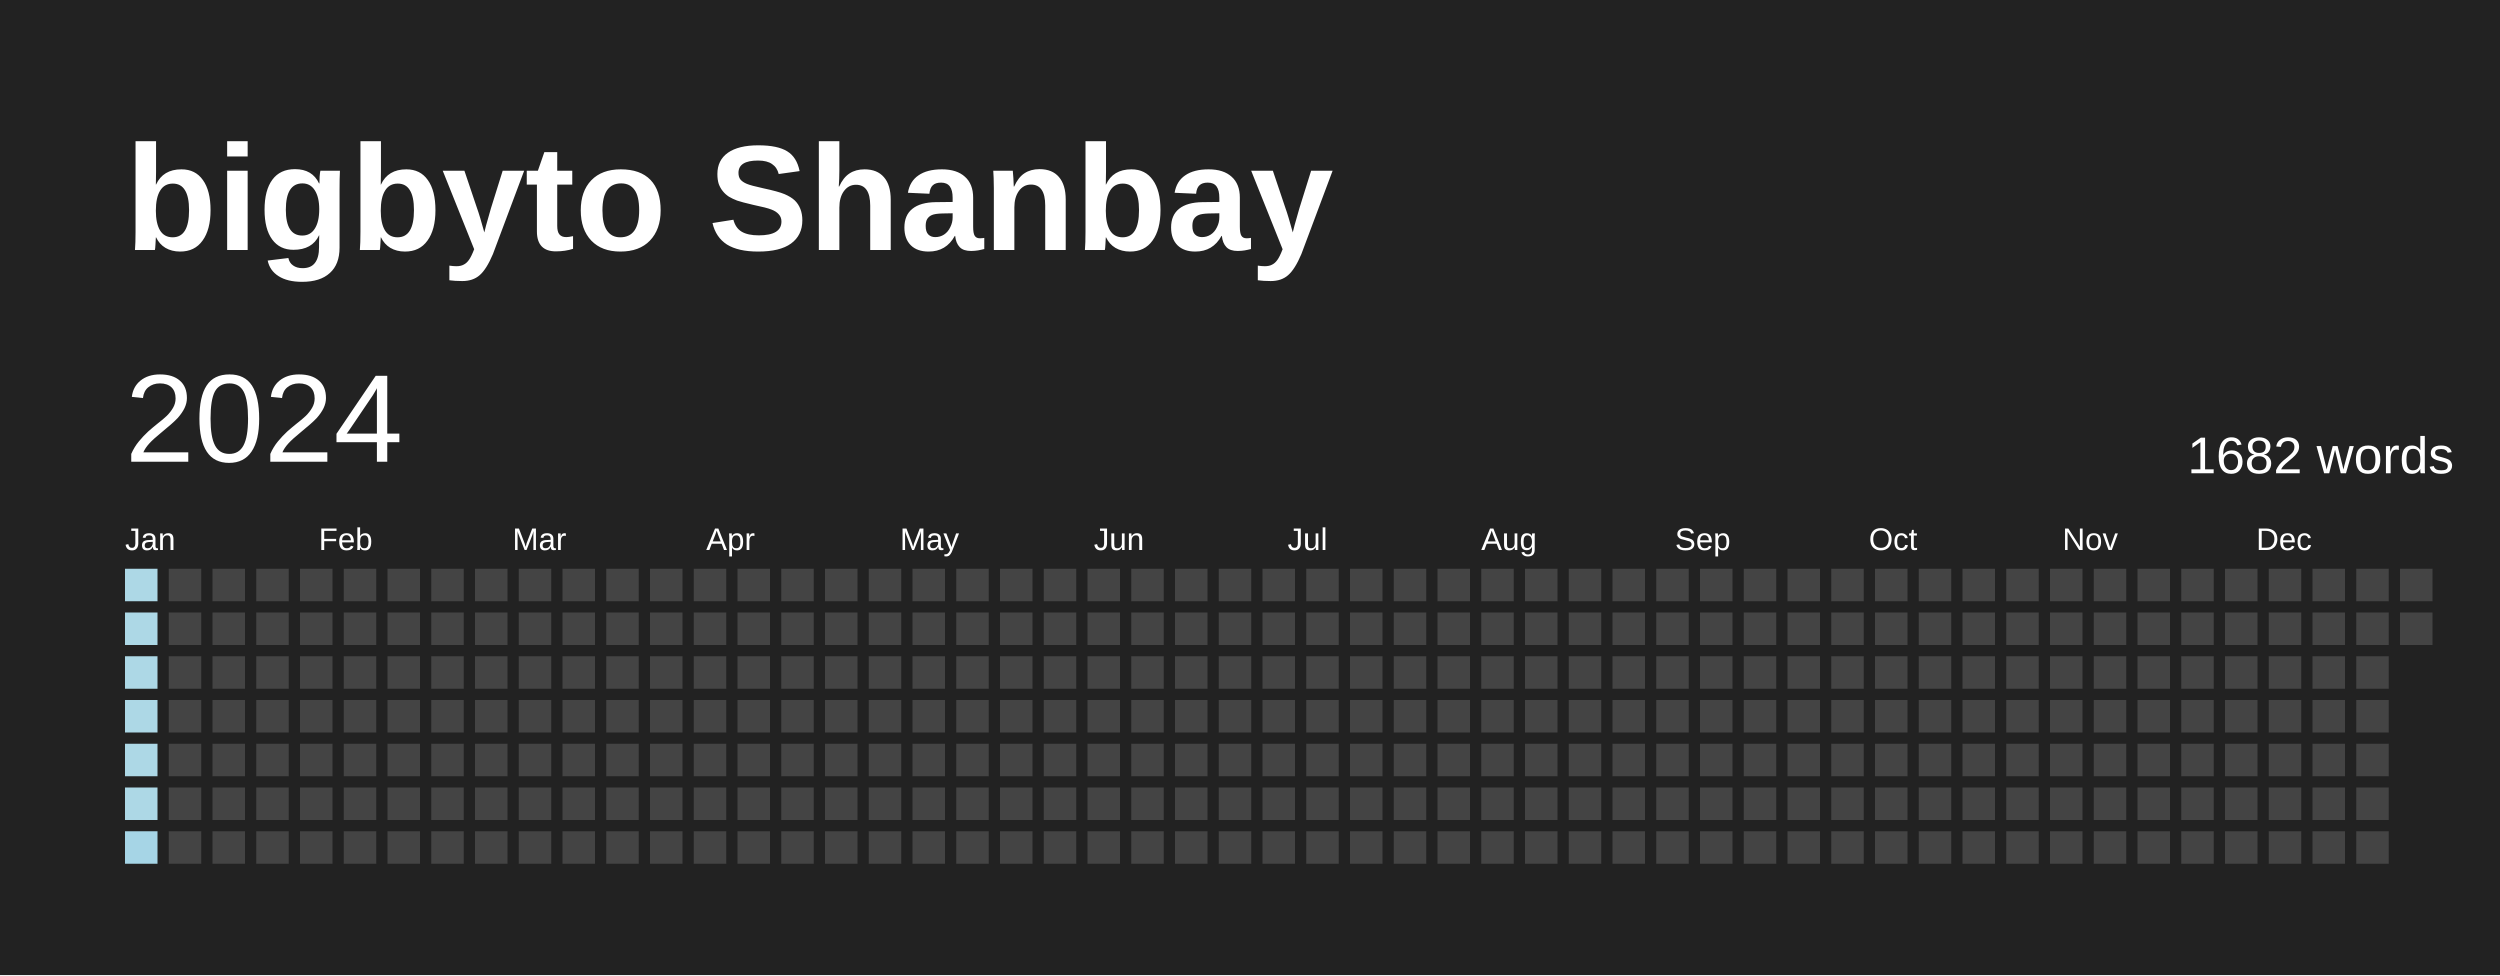
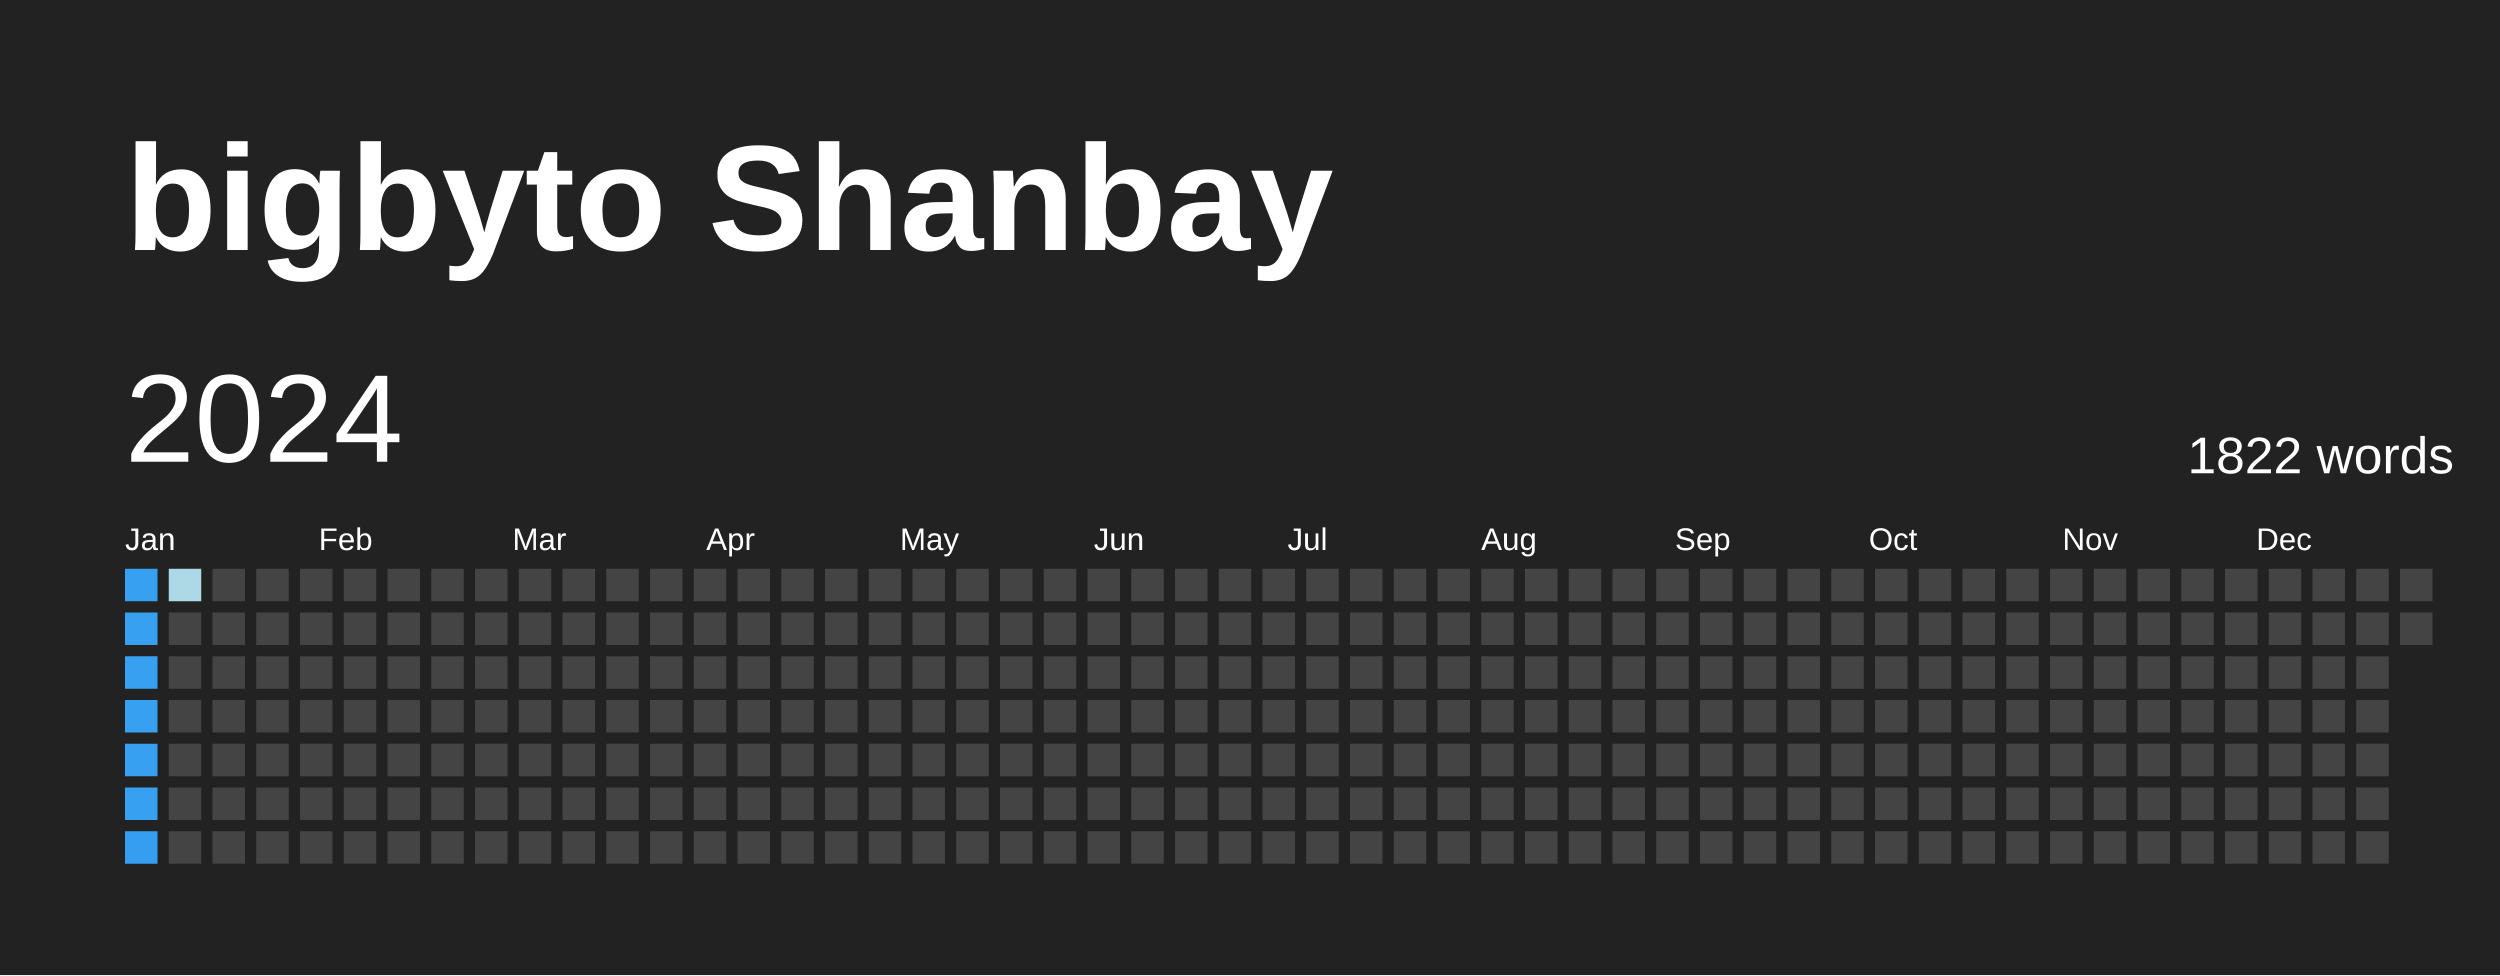
<svg xmlns="http://www.w3.org/2000/svg" baseProfile="full" height="78mm" version="1.1" viewBox="0,0,200,78" width="200mm">
  <defs />
  <rect fill="#222222" height="78" width="200" x="0" y="0" />
  <text fill="#FFFFFF" style="font-size:12px; font-family:Arial; font-weight:bold;" x="10" y="20">bigbyto Shanbay</text>
  <text dominant-baseline="hanging" fill="#FFFFFF" style="font-size:10.0px; font-family:Arial;" x="10" y="30">2024</text>
-   <text dominant-baseline="hanging" fill="#FFFFFF" style="font-size:4.125px; font-family:Arial;" x="175" y="35">1682 words</text>
+   <text dominant-baseline="hanging" fill="#FFFFFF" style="font-size:4.125px; font-family:Arial;" x="175" y="35">1822 words</text>
  <text fill="#FFFFFF" style="font-size:2.5px; font-family:Arial" x="10.0" y="44">Jan</text>
  <text fill="#FFFFFF" style="font-size:2.5px; font-family:Arial" x="25.5" y="44">Feb</text>
  <text fill="#FFFFFF" style="font-size:2.5px; font-family:Arial" x="41.0" y="44">Mar</text>
  <text fill="#FFFFFF" style="font-size:2.5px; font-family:Arial" x="56.5" y="44">Apr</text>
  <text fill="#FFFFFF" style="font-size:2.5px; font-family:Arial" x="72.0" y="44">May</text>
  <text fill="#FFFFFF" style="font-size:2.5px; font-family:Arial" x="87.5" y="44">Jun</text>
  <text fill="#FFFFFF" style="font-size:2.5px; font-family:Arial" x="103.0" y="44">Jul</text>
  <text fill="#FFFFFF" style="font-size:2.5px; font-family:Arial" x="118.5" y="44">Aug</text>
  <text fill="#FFFFFF" style="font-size:2.5px; font-family:Arial" x="134.0" y="44">Sep</text>
  <text fill="#FFFFFF" style="font-size:2.5px; font-family:Arial" x="149.5" y="44">Oct</text>
  <text fill="#FFFFFF" style="font-size:2.5px; font-family:Arial" x="165.0" y="44">Nov</text>
  <text fill="#FFFFFF" style="font-size:2.5px; font-family:Arial" x="180.5" y="44">Dec</text>
-   <rect fill="#add8e6" height="2.6" width="2.6" x="10.0" y="45.5" />
-   <rect fill="#add8e6" height="2.6" width="2.6" x="10.0" y="49.0" />
-   <rect fill="#add8e6" height="2.6" width="2.6" x="10.0" y="52.5" />
-   <rect fill="#add8e6" height="2.6" width="2.6" x="10.0" y="56.0" />
-   <rect fill="#add8e6" height="2.6" width="2.6" x="10.0" y="59.5" />
-   <rect fill="#add8e6" height="2.6" width="2.6" x="10.0" y="63.0" />
-   <rect fill="#a6d5e6" height="2.6" width="2.6" x="10.0" y="66.5" />
-   <rect fill="#444444" height="2.6" width="2.6" x="13.5" y="45.5" />
+   <rect fill="#38a0f1" height="2.6" width="2.6" x="10.0" y="45.5" />
+   <rect fill="#38a0f1" height="2.6" width="2.6" x="10.0" y="49.0" />
+   <rect fill="#38a0f1" height="2.6" width="2.6" x="10.0" y="52.5" />
+   <rect fill="#38a0f1" height="2.6" width="2.6" x="10.0" y="56.0" />
+   <rect fill="#38a0f1" height="2.6" width="2.6" x="10.0" y="59.5" />
+   <rect fill="#38a0f1" height="2.6" width="2.6" x="10.0" y="63.0" />
+   <rect fill="#369ef1" height="2.6" width="2.6" x="10.0" y="66.5" />
+   <rect fill="#add8e6" height="2.6" width="2.6" x="13.5" y="45.5" />
  <rect fill="#444444" height="2.6" width="2.6" x="13.5" y="49.0" />
  <rect fill="#444444" height="2.6" width="2.6" x="13.5" y="52.5" />
  <rect fill="#444444" height="2.6" width="2.6" x="13.5" y="56.0" />
  <rect fill="#444444" height="2.6" width="2.6" x="13.5" y="59.5" />
  <rect fill="#444444" height="2.6" width="2.6" x="13.5" y="63.0" />
  <rect fill="#444444" height="2.6" width="2.6" x="13.5" y="66.5" />
  <rect fill="#444444" height="2.6" width="2.6" x="17.0" y="45.5" />
  <rect fill="#444444" height="2.6" width="2.6" x="17.0" y="49.0" />
  <rect fill="#444444" height="2.6" width="2.6" x="17.0" y="52.5" />
  <rect fill="#444444" height="2.6" width="2.6" x="17.0" y="56.0" />
  <rect fill="#444444" height="2.6" width="2.6" x="17.0" y="59.5" />
  <rect fill="#444444" height="2.6" width="2.6" x="17.0" y="63.0" />
  <rect fill="#444444" height="2.6" width="2.6" x="17.0" y="66.5" />
  <rect fill="#444444" height="2.6" width="2.6" x="20.5" y="45.5" />
  <rect fill="#444444" height="2.6" width="2.6" x="20.5" y="49.0" />
  <rect fill="#444444" height="2.6" width="2.6" x="20.5" y="52.5" />
  <rect fill="#444444" height="2.6" width="2.6" x="20.5" y="56.0" />
  <rect fill="#444444" height="2.6" width="2.6" x="20.5" y="59.5" />
  <rect fill="#444444" height="2.6" width="2.6" x="20.5" y="63.0" />
  <rect fill="#444444" height="2.6" width="2.6" x="20.5" y="66.5" />
  <rect fill="#444444" height="2.6" width="2.6" x="24.0" y="45.5" />
  <rect fill="#444444" height="2.6" width="2.6" x="24.0" y="49.0" />
  <rect fill="#444444" height="2.6" width="2.6" x="24.0" y="52.5" />
  <rect fill="#444444" height="2.6" width="2.6" x="24.0" y="56.0" />
  <rect fill="#444444" height="2.6" width="2.6" x="24.0" y="59.5" />
  <rect fill="#444444" height="2.6" width="2.6" x="24.0" y="63.0" />
  <rect fill="#444444" height="2.6" width="2.6" x="24.0" y="66.5" />
  <rect fill="#444444" height="2.6" width="2.6" x="27.5" y="45.5" />
  <rect fill="#444444" height="2.6" width="2.6" x="27.5" y="49.0" />
  <rect fill="#444444" height="2.6" width="2.6" x="27.5" y="52.5" />
  <rect fill="#444444" height="2.6" width="2.6" x="27.5" y="56.0" />
  <rect fill="#444444" height="2.6" width="2.6" x="27.5" y="59.5" />
  <rect fill="#444444" height="2.6" width="2.6" x="27.5" y="63.0" />
  <rect fill="#444444" height="2.6" width="2.6" x="27.5" y="66.5" />
  <rect fill="#444444" height="2.6" width="2.6" x="31.0" y="45.5" />
  <rect fill="#444444" height="2.6" width="2.6" x="31.0" y="49.0" />
  <rect fill="#444444" height="2.6" width="2.6" x="31.0" y="52.5" />
  <rect fill="#444444" height="2.6" width="2.6" x="31.0" y="56.0" />
  <rect fill="#444444" height="2.6" width="2.6" x="31.0" y="59.5" />
  <rect fill="#444444" height="2.6" width="2.6" x="31.0" y="63.0" />
  <rect fill="#444444" height="2.6" width="2.6" x="31.0" y="66.5" />
  <rect fill="#444444" height="2.6" width="2.6" x="34.5" y="45.5" />
  <rect fill="#444444" height="2.6" width="2.6" x="34.5" y="49.0" />
  <rect fill="#444444" height="2.6" width="2.6" x="34.5" y="52.5" />
  <rect fill="#444444" height="2.6" width="2.6" x="34.5" y="56.0" />
  <rect fill="#444444" height="2.6" width="2.6" x="34.5" y="59.5" />
  <rect fill="#444444" height="2.6" width="2.6" x="34.5" y="63.0" />
  <rect fill="#444444" height="2.6" width="2.6" x="34.5" y="66.5" />
  <rect fill="#444444" height="2.6" width="2.6" x="38.0" y="45.5" />
  <rect fill="#444444" height="2.6" width="2.6" x="38.0" y="49.0" />
  <rect fill="#444444" height="2.6" width="2.6" x="38.0" y="52.5" />
  <rect fill="#444444" height="2.6" width="2.6" x="38.0" y="56.0" />
  <rect fill="#444444" height="2.6" width="2.6" x="38.0" y="59.5" />
  <rect fill="#444444" height="2.6" width="2.6" x="38.0" y="63.0" />
  <rect fill="#444444" height="2.6" width="2.6" x="38.0" y="66.5" />
  <rect fill="#444444" height="2.6" width="2.6" x="41.5" y="45.5" />
  <rect fill="#444444" height="2.6" width="2.6" x="41.5" y="49.0" />
  <rect fill="#444444" height="2.6" width="2.6" x="41.5" y="52.5" />
  <rect fill="#444444" height="2.6" width="2.6" x="41.5" y="56.0" />
  <rect fill="#444444" height="2.6" width="2.6" x="41.5" y="59.5" />
  <rect fill="#444444" height="2.6" width="2.6" x="41.5" y="63.0" />
  <rect fill="#444444" height="2.6" width="2.6" x="41.5" y="66.5" />
  <rect fill="#444444" height="2.6" width="2.6" x="45.0" y="45.5" />
  <rect fill="#444444" height="2.6" width="2.6" x="45.0" y="49.0" />
  <rect fill="#444444" height="2.6" width="2.6" x="45.0" y="52.5" />
  <rect fill="#444444" height="2.6" width="2.6" x="45.0" y="56.0" />
  <rect fill="#444444" height="2.6" width="2.6" x="45.0" y="59.5" />
  <rect fill="#444444" height="2.6" width="2.6" x="45.0" y="63.0" />
  <rect fill="#444444" height="2.6" width="2.6" x="45.0" y="66.5" />
  <rect fill="#444444" height="2.6" width="2.6" x="48.5" y="45.5" />
  <rect fill="#444444" height="2.6" width="2.6" x="48.5" y="49.0" />
  <rect fill="#444444" height="2.6" width="2.6" x="48.5" y="52.5" />
  <rect fill="#444444" height="2.6" width="2.6" x="48.5" y="56.0" />
  <rect fill="#444444" height="2.6" width="2.6" x="48.5" y="59.5" />
  <rect fill="#444444" height="2.6" width="2.6" x="48.5" y="63.0" />
  <rect fill="#444444" height="2.6" width="2.6" x="48.5" y="66.5" />
  <rect fill="#444444" height="2.6" width="2.6" x="52.0" y="45.5" />
  <rect fill="#444444" height="2.6" width="2.6" x="52.0" y="49.0" />
  <rect fill="#444444" height="2.6" width="2.6" x="52.0" y="52.5" />
  <rect fill="#444444" height="2.6" width="2.6" x="52.0" y="56.0" />
  <rect fill="#444444" height="2.6" width="2.6" x="52.0" y="59.5" />
  <rect fill="#444444" height="2.6" width="2.6" x="52.0" y="63.0" />
  <rect fill="#444444" height="2.6" width="2.6" x="52.0" y="66.5" />
  <rect fill="#444444" height="2.6" width="2.6" x="55.5" y="45.5" />
  <rect fill="#444444" height="2.6" width="2.6" x="55.5" y="49.0" />
  <rect fill="#444444" height="2.6" width="2.6" x="55.5" y="52.5" />
  <rect fill="#444444" height="2.6" width="2.6" x="55.5" y="56.0" />
  <rect fill="#444444" height="2.6" width="2.6" x="55.5" y="59.5" />
  <rect fill="#444444" height="2.6" width="2.6" x="55.5" y="63.0" />
  <rect fill="#444444" height="2.6" width="2.6" x="55.5" y="66.5" />
  <rect fill="#444444" height="2.6" width="2.6" x="59.0" y="45.5" />
  <rect fill="#444444" height="2.6" width="2.6" x="59.0" y="49.0" />
  <rect fill="#444444" height="2.6" width="2.6" x="59.0" y="52.5" />
  <rect fill="#444444" height="2.6" width="2.6" x="59.0" y="56.0" />
  <rect fill="#444444" height="2.6" width="2.6" x="59.0" y="59.5" />
  <rect fill="#444444" height="2.6" width="2.6" x="59.0" y="63.0" />
  <rect fill="#444444" height="2.6" width="2.6" x="59.0" y="66.5" />
  <rect fill="#444444" height="2.6" width="2.6" x="62.5" y="45.5" />
  <rect fill="#444444" height="2.6" width="2.6" x="62.5" y="49.0" />
  <rect fill="#444444" height="2.6" width="2.6" x="62.5" y="52.5" />
  <rect fill="#444444" height="2.6" width="2.6" x="62.5" y="56.0" />
  <rect fill="#444444" height="2.6" width="2.6" x="62.5" y="59.5" />
  <rect fill="#444444" height="2.6" width="2.6" x="62.5" y="63.0" />
  <rect fill="#444444" height="2.6" width="2.6" x="62.5" y="66.5" />
  <rect fill="#444444" height="2.6" width="2.6" x="66.0" y="45.5" />
  <rect fill="#444444" height="2.6" width="2.6" x="66.0" y="49.0" />
  <rect fill="#444444" height="2.6" width="2.6" x="66.0" y="52.5" />
  <rect fill="#444444" height="2.6" width="2.6" x="66.0" y="56.0" />
  <rect fill="#444444" height="2.6" width="2.6" x="66.0" y="59.5" />
  <rect fill="#444444" height="2.6" width="2.6" x="66.0" y="63.0" />
  <rect fill="#444444" height="2.6" width="2.6" x="66.0" y="66.5" />
  <rect fill="#444444" height="2.6" width="2.6" x="69.5" y="45.5" />
  <rect fill="#444444" height="2.6" width="2.6" x="69.5" y="49.0" />
  <rect fill="#444444" height="2.6" width="2.6" x="69.5" y="52.5" />
  <rect fill="#444444" height="2.6" width="2.6" x="69.5" y="56.0" />
  <rect fill="#444444" height="2.6" width="2.6" x="69.5" y="59.5" />
  <rect fill="#444444" height="2.6" width="2.6" x="69.5" y="63.0" />
  <rect fill="#444444" height="2.6" width="2.6" x="69.5" y="66.5" />
  <rect fill="#444444" height="2.6" width="2.6" x="73.0" y="45.5" />
  <rect fill="#444444" height="2.6" width="2.6" x="73.0" y="49.0" />
  <rect fill="#444444" height="2.6" width="2.6" x="73.0" y="52.5" />
  <rect fill="#444444" height="2.6" width="2.6" x="73.0" y="56.0" />
  <rect fill="#444444" height="2.6" width="2.6" x="73.0" y="59.5" />
  <rect fill="#444444" height="2.6" width="2.6" x="73.0" y="63.0" />
  <rect fill="#444444" height="2.6" width="2.6" x="73.0" y="66.5" />
  <rect fill="#444444" height="2.6" width="2.6" x="76.5" y="45.5" />
  <rect fill="#444444" height="2.6" width="2.6" x="76.5" y="49.0" />
  <rect fill="#444444" height="2.6" width="2.6" x="76.5" y="52.5" />
  <rect fill="#444444" height="2.6" width="2.6" x="76.5" y="56.0" />
  <rect fill="#444444" height="2.6" width="2.6" x="76.5" y="59.5" />
  <rect fill="#444444" height="2.6" width="2.6" x="76.5" y="63.0" />
  <rect fill="#444444" height="2.6" width="2.6" x="76.5" y="66.5" />
  <rect fill="#444444" height="2.6" width="2.6" x="80.0" y="45.5" />
  <rect fill="#444444" height="2.6" width="2.6" x="80.0" y="49.0" />
  <rect fill="#444444" height="2.6" width="2.6" x="80.0" y="52.5" />
  <rect fill="#444444" height="2.6" width="2.6" x="80.0" y="56.0" />
  <rect fill="#444444" height="2.6" width="2.6" x="80.0" y="59.5" />
  <rect fill="#444444" height="2.6" width="2.6" x="80.0" y="63.0" />
  <rect fill="#444444" height="2.6" width="2.6" x="80.0" y="66.5" />
  <rect fill="#444444" height="2.6" width="2.6" x="83.5" y="45.5" />
  <rect fill="#444444" height="2.6" width="2.6" x="83.5" y="49.0" />
  <rect fill="#444444" height="2.6" width="2.6" x="83.5" y="52.5" />
  <rect fill="#444444" height="2.6" width="2.6" x="83.5" y="56.0" />
  <rect fill="#444444" height="2.6" width="2.6" x="83.5" y="59.5" />
  <rect fill="#444444" height="2.6" width="2.6" x="83.5" y="63.0" />
  <rect fill="#444444" height="2.6" width="2.6" x="83.5" y="66.5" />
  <rect fill="#444444" height="2.6" width="2.6" x="87.0" y="45.5" />
  <rect fill="#444444" height="2.6" width="2.6" x="87.0" y="49.0" />
  <rect fill="#444444" height="2.6" width="2.6" x="87.0" y="52.5" />
  <rect fill="#444444" height="2.6" width="2.6" x="87.0" y="56.0" />
  <rect fill="#444444" height="2.6" width="2.6" x="87.0" y="59.5" />
  <rect fill="#444444" height="2.6" width="2.6" x="87.0" y="63.0" />
  <rect fill="#444444" height="2.6" width="2.6" x="87.0" y="66.5" />
  <rect fill="#444444" height="2.6" width="2.6" x="90.5" y="45.5" />
  <rect fill="#444444" height="2.6" width="2.6" x="90.5" y="49.0" />
  <rect fill="#444444" height="2.6" width="2.6" x="90.5" y="52.5" />
  <rect fill="#444444" height="2.6" width="2.6" x="90.5" y="56.0" />
  <rect fill="#444444" height="2.6" width="2.6" x="90.5" y="59.5" />
  <rect fill="#444444" height="2.6" width="2.6" x="90.5" y="63.0" />
  <rect fill="#444444" height="2.6" width="2.6" x="90.5" y="66.5" />
  <rect fill="#444444" height="2.6" width="2.6" x="94.0" y="45.5" />
  <rect fill="#444444" height="2.6" width="2.6" x="94.0" y="49.0" />
  <rect fill="#444444" height="2.6" width="2.6" x="94.0" y="52.5" />
  <rect fill="#444444" height="2.6" width="2.6" x="94.0" y="56.0" />
  <rect fill="#444444" height="2.6" width="2.6" x="94.0" y="59.5" />
  <rect fill="#444444" height="2.6" width="2.6" x="94.0" y="63.0" />
  <rect fill="#444444" height="2.6" width="2.6" x="94.0" y="66.5" />
  <rect fill="#444444" height="2.6" width="2.6" x="97.5" y="45.5" />
  <rect fill="#444444" height="2.6" width="2.6" x="97.5" y="49.0" />
  <rect fill="#444444" height="2.6" width="2.6" x="97.5" y="52.5" />
  <rect fill="#444444" height="2.6" width="2.6" x="97.5" y="56.0" />
  <rect fill="#444444" height="2.6" width="2.6" x="97.5" y="59.5" />
  <rect fill="#444444" height="2.6" width="2.6" x="97.5" y="63.0" />
  <rect fill="#444444" height="2.6" width="2.6" x="97.5" y="66.5" />
  <rect fill="#444444" height="2.6" width="2.6" x="101.0" y="45.5" />
  <rect fill="#444444" height="2.6" width="2.6" x="101.0" y="49.0" />
  <rect fill="#444444" height="2.6" width="2.6" x="101.0" y="52.5" />
  <rect fill="#444444" height="2.6" width="2.6" x="101.0" y="56.0" />
  <rect fill="#444444" height="2.6" width="2.6" x="101.0" y="59.5" />
  <rect fill="#444444" height="2.6" width="2.6" x="101.0" y="63.0" />
  <rect fill="#444444" height="2.6" width="2.6" x="101.0" y="66.5" />
  <rect fill="#444444" height="2.6" width="2.6" x="104.5" y="45.5" />
  <rect fill="#444444" height="2.6" width="2.6" x="104.5" y="49.0" />
  <rect fill="#444444" height="2.6" width="2.6" x="104.5" y="52.5" />
  <rect fill="#444444" height="2.6" width="2.6" x="104.5" y="56.0" />
  <rect fill="#444444" height="2.6" width="2.6" x="104.5" y="59.5" />
  <rect fill="#444444" height="2.6" width="2.6" x="104.5" y="63.0" />
  <rect fill="#444444" height="2.6" width="2.6" x="104.5" y="66.5" />
  <rect fill="#444444" height="2.6" width="2.6" x="108.0" y="45.5" />
  <rect fill="#444444" height="2.6" width="2.6" x="108.0" y="49.0" />
  <rect fill="#444444" height="2.6" width="2.6" x="108.0" y="52.5" />
  <rect fill="#444444" height="2.6" width="2.6" x="108.0" y="56.0" />
  <rect fill="#444444" height="2.6" width="2.6" x="108.0" y="59.5" />
  <rect fill="#444444" height="2.6" width="2.6" x="108.0" y="63.0" />
  <rect fill="#444444" height="2.6" width="2.6" x="108.0" y="66.5" />
  <rect fill="#444444" height="2.6" width="2.6" x="111.5" y="45.5" />
  <rect fill="#444444" height="2.6" width="2.6" x="111.5" y="49.0" />
  <rect fill="#444444" height="2.6" width="2.6" x="111.5" y="52.5" />
  <rect fill="#444444" height="2.6" width="2.6" x="111.5" y="56.0" />
  <rect fill="#444444" height="2.6" width="2.6" x="111.5" y="59.5" />
  <rect fill="#444444" height="2.6" width="2.6" x="111.5" y="63.0" />
  <rect fill="#444444" height="2.6" width="2.6" x="111.5" y="66.5" />
  <rect fill="#444444" height="2.6" width="2.6" x="115.0" y="45.5" />
  <rect fill="#444444" height="2.6" width="2.6" x="115.0" y="49.0" />
  <rect fill="#444444" height="2.6" width="2.6" x="115.0" y="52.5" />
  <rect fill="#444444" height="2.6" width="2.6" x="115.0" y="56.0" />
  <rect fill="#444444" height="2.6" width="2.6" x="115.0" y="59.5" />
  <rect fill="#444444" height="2.6" width="2.6" x="115.0" y="63.0" />
  <rect fill="#444444" height="2.6" width="2.6" x="115.0" y="66.5" />
  <rect fill="#444444" height="2.6" width="2.6" x="118.5" y="45.5" />
  <rect fill="#444444" height="2.6" width="2.6" x="118.5" y="49.0" />
  <rect fill="#444444" height="2.6" width="2.6" x="118.5" y="52.5" />
  <rect fill="#444444" height="2.6" width="2.6" x="118.5" y="56.0" />
  <rect fill="#444444" height="2.6" width="2.6" x="118.5" y="59.5" />
  <rect fill="#444444" height="2.6" width="2.6" x="118.5" y="63.0" />
  <rect fill="#444444" height="2.6" width="2.6" x="118.5" y="66.5" />
  <rect fill="#444444" height="2.6" width="2.6" x="122.0" y="45.5" />
  <rect fill="#444444" height="2.6" width="2.6" x="122.0" y="49.0" />
  <rect fill="#444444" height="2.6" width="2.6" x="122.0" y="52.5" />
  <rect fill="#444444" height="2.6" width="2.6" x="122.0" y="56.0" />
  <rect fill="#444444" height="2.6" width="2.6" x="122.0" y="59.5" />
  <rect fill="#444444" height="2.6" width="2.6" x="122.0" y="63.0" />
  <rect fill="#444444" height="2.6" width="2.6" x="122.0" y="66.5" />
  <rect fill="#444444" height="2.6" width="2.6" x="125.5" y="45.5" />
  <rect fill="#444444" height="2.6" width="2.6" x="125.5" y="49.0" />
  <rect fill="#444444" height="2.6" width="2.6" x="125.5" y="52.5" />
  <rect fill="#444444" height="2.6" width="2.6" x="125.5" y="56.0" />
  <rect fill="#444444" height="2.6" width="2.6" x="125.5" y="59.5" />
  <rect fill="#444444" height="2.6" width="2.6" x="125.5" y="63.0" />
  <rect fill="#444444" height="2.6" width="2.6" x="125.5" y="66.5" />
  <rect fill="#444444" height="2.6" width="2.6" x="129.0" y="45.5" />
  <rect fill="#444444" height="2.6" width="2.6" x="129.0" y="49.0" />
  <rect fill="#444444" height="2.6" width="2.6" x="129.0" y="52.5" />
  <rect fill="#444444" height="2.6" width="2.6" x="129.0" y="56.0" />
  <rect fill="#444444" height="2.6" width="2.6" x="129.0" y="59.5" />
  <rect fill="#444444" height="2.6" width="2.6" x="129.0" y="63.0" />
  <rect fill="#444444" height="2.6" width="2.6" x="129.0" y="66.5" />
  <rect fill="#444444" height="2.6" width="2.6" x="132.5" y="45.5" />
  <rect fill="#444444" height="2.6" width="2.6" x="132.5" y="49.0" />
  <rect fill="#444444" height="2.6" width="2.6" x="132.5" y="52.5" />
  <rect fill="#444444" height="2.6" width="2.6" x="132.5" y="56.0" />
  <rect fill="#444444" height="2.6" width="2.6" x="132.5" y="59.5" />
  <rect fill="#444444" height="2.6" width="2.6" x="132.5" y="63.0" />
  <rect fill="#444444" height="2.6" width="2.6" x="132.5" y="66.5" />
  <rect fill="#444444" height="2.6" width="2.6" x="136.0" y="45.5" />
  <rect fill="#444444" height="2.6" width="2.6" x="136.0" y="49.0" />
  <rect fill="#444444" height="2.6" width="2.6" x="136.0" y="52.5" />
  <rect fill="#444444" height="2.6" width="2.6" x="136.0" y="56.0" />
  <rect fill="#444444" height="2.6" width="2.6" x="136.0" y="59.5" />
  <rect fill="#444444" height="2.6" width="2.6" x="136.0" y="63.0" />
  <rect fill="#444444" height="2.6" width="2.6" x="136.0" y="66.5" />
  <rect fill="#444444" height="2.6" width="2.6" x="139.5" y="45.5" />
  <rect fill="#444444" height="2.6" width="2.6" x="139.5" y="49.0" />
  <rect fill="#444444" height="2.6" width="2.6" x="139.5" y="52.5" />
  <rect fill="#444444" height="2.6" width="2.6" x="139.5" y="56.0" />
  <rect fill="#444444" height="2.6" width="2.6" x="139.5" y="59.5" />
  <rect fill="#444444" height="2.6" width="2.6" x="139.5" y="63.0" />
  <rect fill="#444444" height="2.6" width="2.6" x="139.5" y="66.5" />
  <rect fill="#444444" height="2.6" width="2.6" x="143.0" y="45.5" />
  <rect fill="#444444" height="2.6" width="2.6" x="143.0" y="49.0" />
  <rect fill="#444444" height="2.6" width="2.6" x="143.0" y="52.5" />
  <rect fill="#444444" height="2.6" width="2.6" x="143.0" y="56.0" />
  <rect fill="#444444" height="2.6" width="2.6" x="143.0" y="59.5" />
  <rect fill="#444444" height="2.6" width="2.6" x="143.0" y="63.0" />
  <rect fill="#444444" height="2.6" width="2.6" x="143.0" y="66.5" />
  <rect fill="#444444" height="2.6" width="2.6" x="146.5" y="45.5" />
  <rect fill="#444444" height="2.6" width="2.6" x="146.5" y="49.0" />
  <rect fill="#444444" height="2.6" width="2.6" x="146.5" y="52.5" />
  <rect fill="#444444" height="2.6" width="2.6" x="146.5" y="56.0" />
  <rect fill="#444444" height="2.6" width="2.6" x="146.5" y="59.5" />
  <rect fill="#444444" height="2.6" width="2.6" x="146.5" y="63.0" />
  <rect fill="#444444" height="2.6" width="2.6" x="146.5" y="66.5" />
  <rect fill="#444444" height="2.6" width="2.6" x="150.0" y="45.5" />
  <rect fill="#444444" height="2.6" width="2.6" x="150.0" y="49.0" />
  <rect fill="#444444" height="2.6" width="2.6" x="150.0" y="52.5" />
  <rect fill="#444444" height="2.6" width="2.6" x="150.0" y="56.0" />
  <rect fill="#444444" height="2.6" width="2.6" x="150.0" y="59.5" />
  <rect fill="#444444" height="2.6" width="2.6" x="150.0" y="63.0" />
  <rect fill="#444444" height="2.6" width="2.6" x="150.0" y="66.5" />
  <rect fill="#444444" height="2.6" width="2.6" x="153.5" y="45.5" />
  <rect fill="#444444" height="2.6" width="2.6" x="153.5" y="49.0" />
  <rect fill="#444444" height="2.6" width="2.6" x="153.5" y="52.5" />
  <rect fill="#444444" height="2.6" width="2.6" x="153.5" y="56.0" />
  <rect fill="#444444" height="2.6" width="2.6" x="153.5" y="59.5" />
  <rect fill="#444444" height="2.6" width="2.6" x="153.5" y="63.0" />
  <rect fill="#444444" height="2.6" width="2.6" x="153.5" y="66.5" />
  <rect fill="#444444" height="2.6" width="2.6" x="157.0" y="45.5" />
  <rect fill="#444444" height="2.6" width="2.6" x="157.0" y="49.0" />
  <rect fill="#444444" height="2.6" width="2.6" x="157.0" y="52.5" />
  <rect fill="#444444" height="2.6" width="2.6" x="157.0" y="56.0" />
  <rect fill="#444444" height="2.6" width="2.6" x="157.0" y="59.5" />
  <rect fill="#444444" height="2.6" width="2.6" x="157.0" y="63.0" />
  <rect fill="#444444" height="2.6" width="2.6" x="157.0" y="66.5" />
  <rect fill="#444444" height="2.6" width="2.6" x="160.5" y="45.5" />
  <rect fill="#444444" height="2.6" width="2.6" x="160.5" y="49.0" />
  <rect fill="#444444" height="2.6" width="2.6" x="160.5" y="52.5" />
  <rect fill="#444444" height="2.6" width="2.6" x="160.5" y="56.0" />
  <rect fill="#444444" height="2.6" width="2.6" x="160.5" y="59.5" />
  <rect fill="#444444" height="2.6" width="2.6" x="160.5" y="63.0" />
  <rect fill="#444444" height="2.6" width="2.6" x="160.5" y="66.5" />
  <rect fill="#444444" height="2.6" width="2.6" x="164.0" y="45.5" />
  <rect fill="#444444" height="2.6" width="2.6" x="164.0" y="49.0" />
  <rect fill="#444444" height="2.6" width="2.6" x="164.0" y="52.5" />
  <rect fill="#444444" height="2.6" width="2.6" x="164.0" y="56.0" />
  <rect fill="#444444" height="2.6" width="2.6" x="164.0" y="59.5" />
  <rect fill="#444444" height="2.6" width="2.6" x="164.0" y="63.0" />
  <rect fill="#444444" height="2.6" width="2.6" x="164.0" y="66.5" />
  <rect fill="#444444" height="2.6" width="2.6" x="167.5" y="45.5" />
  <rect fill="#444444" height="2.6" width="2.6" x="167.5" y="49.0" />
  <rect fill="#444444" height="2.6" width="2.6" x="167.5" y="52.5" />
  <rect fill="#444444" height="2.6" width="2.6" x="167.5" y="56.0" />
  <rect fill="#444444" height="2.6" width="2.6" x="167.5" y="59.5" />
  <rect fill="#444444" height="2.6" width="2.6" x="167.5" y="63.0" />
  <rect fill="#444444" height="2.6" width="2.6" x="167.5" y="66.5" />
  <rect fill="#444444" height="2.6" width="2.6" x="171.0" y="45.5" />
  <rect fill="#444444" height="2.6" width="2.6" x="171.0" y="49.0" />
  <rect fill="#444444" height="2.6" width="2.6" x="171.0" y="52.5" />
  <rect fill="#444444" height="2.6" width="2.6" x="171.0" y="56.0" />
  <rect fill="#444444" height="2.6" width="2.6" x="171.0" y="59.5" />
  <rect fill="#444444" height="2.6" width="2.6" x="171.0" y="63.0" />
  <rect fill="#444444" height="2.6" width="2.6" x="171.0" y="66.5" />
  <rect fill="#444444" height="2.6" width="2.6" x="174.5" y="45.5" />
  <rect fill="#444444" height="2.6" width="2.6" x="174.5" y="49.0" />
  <rect fill="#444444" height="2.6" width="2.6" x="174.5" y="52.5" />
  <rect fill="#444444" height="2.6" width="2.6" x="174.5" y="56.0" />
  <rect fill="#444444" height="2.6" width="2.6" x="174.5" y="59.5" />
  <rect fill="#444444" height="2.6" width="2.6" x="174.5" y="63.0" />
  <rect fill="#444444" height="2.6" width="2.6" x="174.5" y="66.5" />
  <rect fill="#444444" height="2.6" width="2.6" x="178.0" y="45.5" />
  <rect fill="#444444" height="2.6" width="2.6" x="178.0" y="49.0" />
  <rect fill="#444444" height="2.6" width="2.6" x="178.0" y="52.5" />
  <rect fill="#444444" height="2.6" width="2.6" x="178.0" y="56.0" />
  <rect fill="#444444" height="2.6" width="2.6" x="178.0" y="59.5" />
  <rect fill="#444444" height="2.6" width="2.6" x="178.0" y="63.0" />
  <rect fill="#444444" height="2.6" width="2.6" x="178.0" y="66.5" />
  <rect fill="#444444" height="2.6" width="2.6" x="181.5" y="45.5" />
  <rect fill="#444444" height="2.6" width="2.6" x="181.5" y="49.0" />
  <rect fill="#444444" height="2.6" width="2.6" x="181.5" y="52.5" />
  <rect fill="#444444" height="2.6" width="2.6" x="181.5" y="56.0" />
  <rect fill="#444444" height="2.6" width="2.6" x="181.5" y="59.5" />
  <rect fill="#444444" height="2.6" width="2.6" x="181.5" y="63.0" />
  <rect fill="#444444" height="2.6" width="2.6" x="181.5" y="66.5" />
  <rect fill="#444444" height="2.6" width="2.6" x="185.0" y="45.5" />
  <rect fill="#444444" height="2.6" width="2.6" x="185.0" y="49.0" />
  <rect fill="#444444" height="2.6" width="2.6" x="185.0" y="52.5" />
  <rect fill="#444444" height="2.6" width="2.6" x="185.0" y="56.0" />
  <rect fill="#444444" height="2.6" width="2.6" x="185.0" y="59.5" />
  <rect fill="#444444" height="2.6" width="2.6" x="185.0" y="63.0" />
  <rect fill="#444444" height="2.6" width="2.6" x="185.0" y="66.5" />
  <rect fill="#444444" height="2.6" width="2.6" x="188.5" y="45.5" />
  <rect fill="#444444" height="2.6" width="2.6" x="188.5" y="49.0" />
  <rect fill="#444444" height="2.6" width="2.6" x="188.5" y="52.5" />
  <rect fill="#444444" height="2.6" width="2.6" x="188.5" y="56.0" />
  <rect fill="#444444" height="2.6" width="2.6" x="188.5" y="59.5" />
  <rect fill="#444444" height="2.6" width="2.6" x="188.5" y="63.0" />
  <rect fill="#444444" height="2.6" width="2.6" x="188.5" y="66.5" />
  <rect fill="#444444" height="2.6" width="2.6" x="192.0" y="45.5" />
  <rect fill="#444444" height="2.6" width="2.6" x="192.0" y="49.0" />
</svg>
